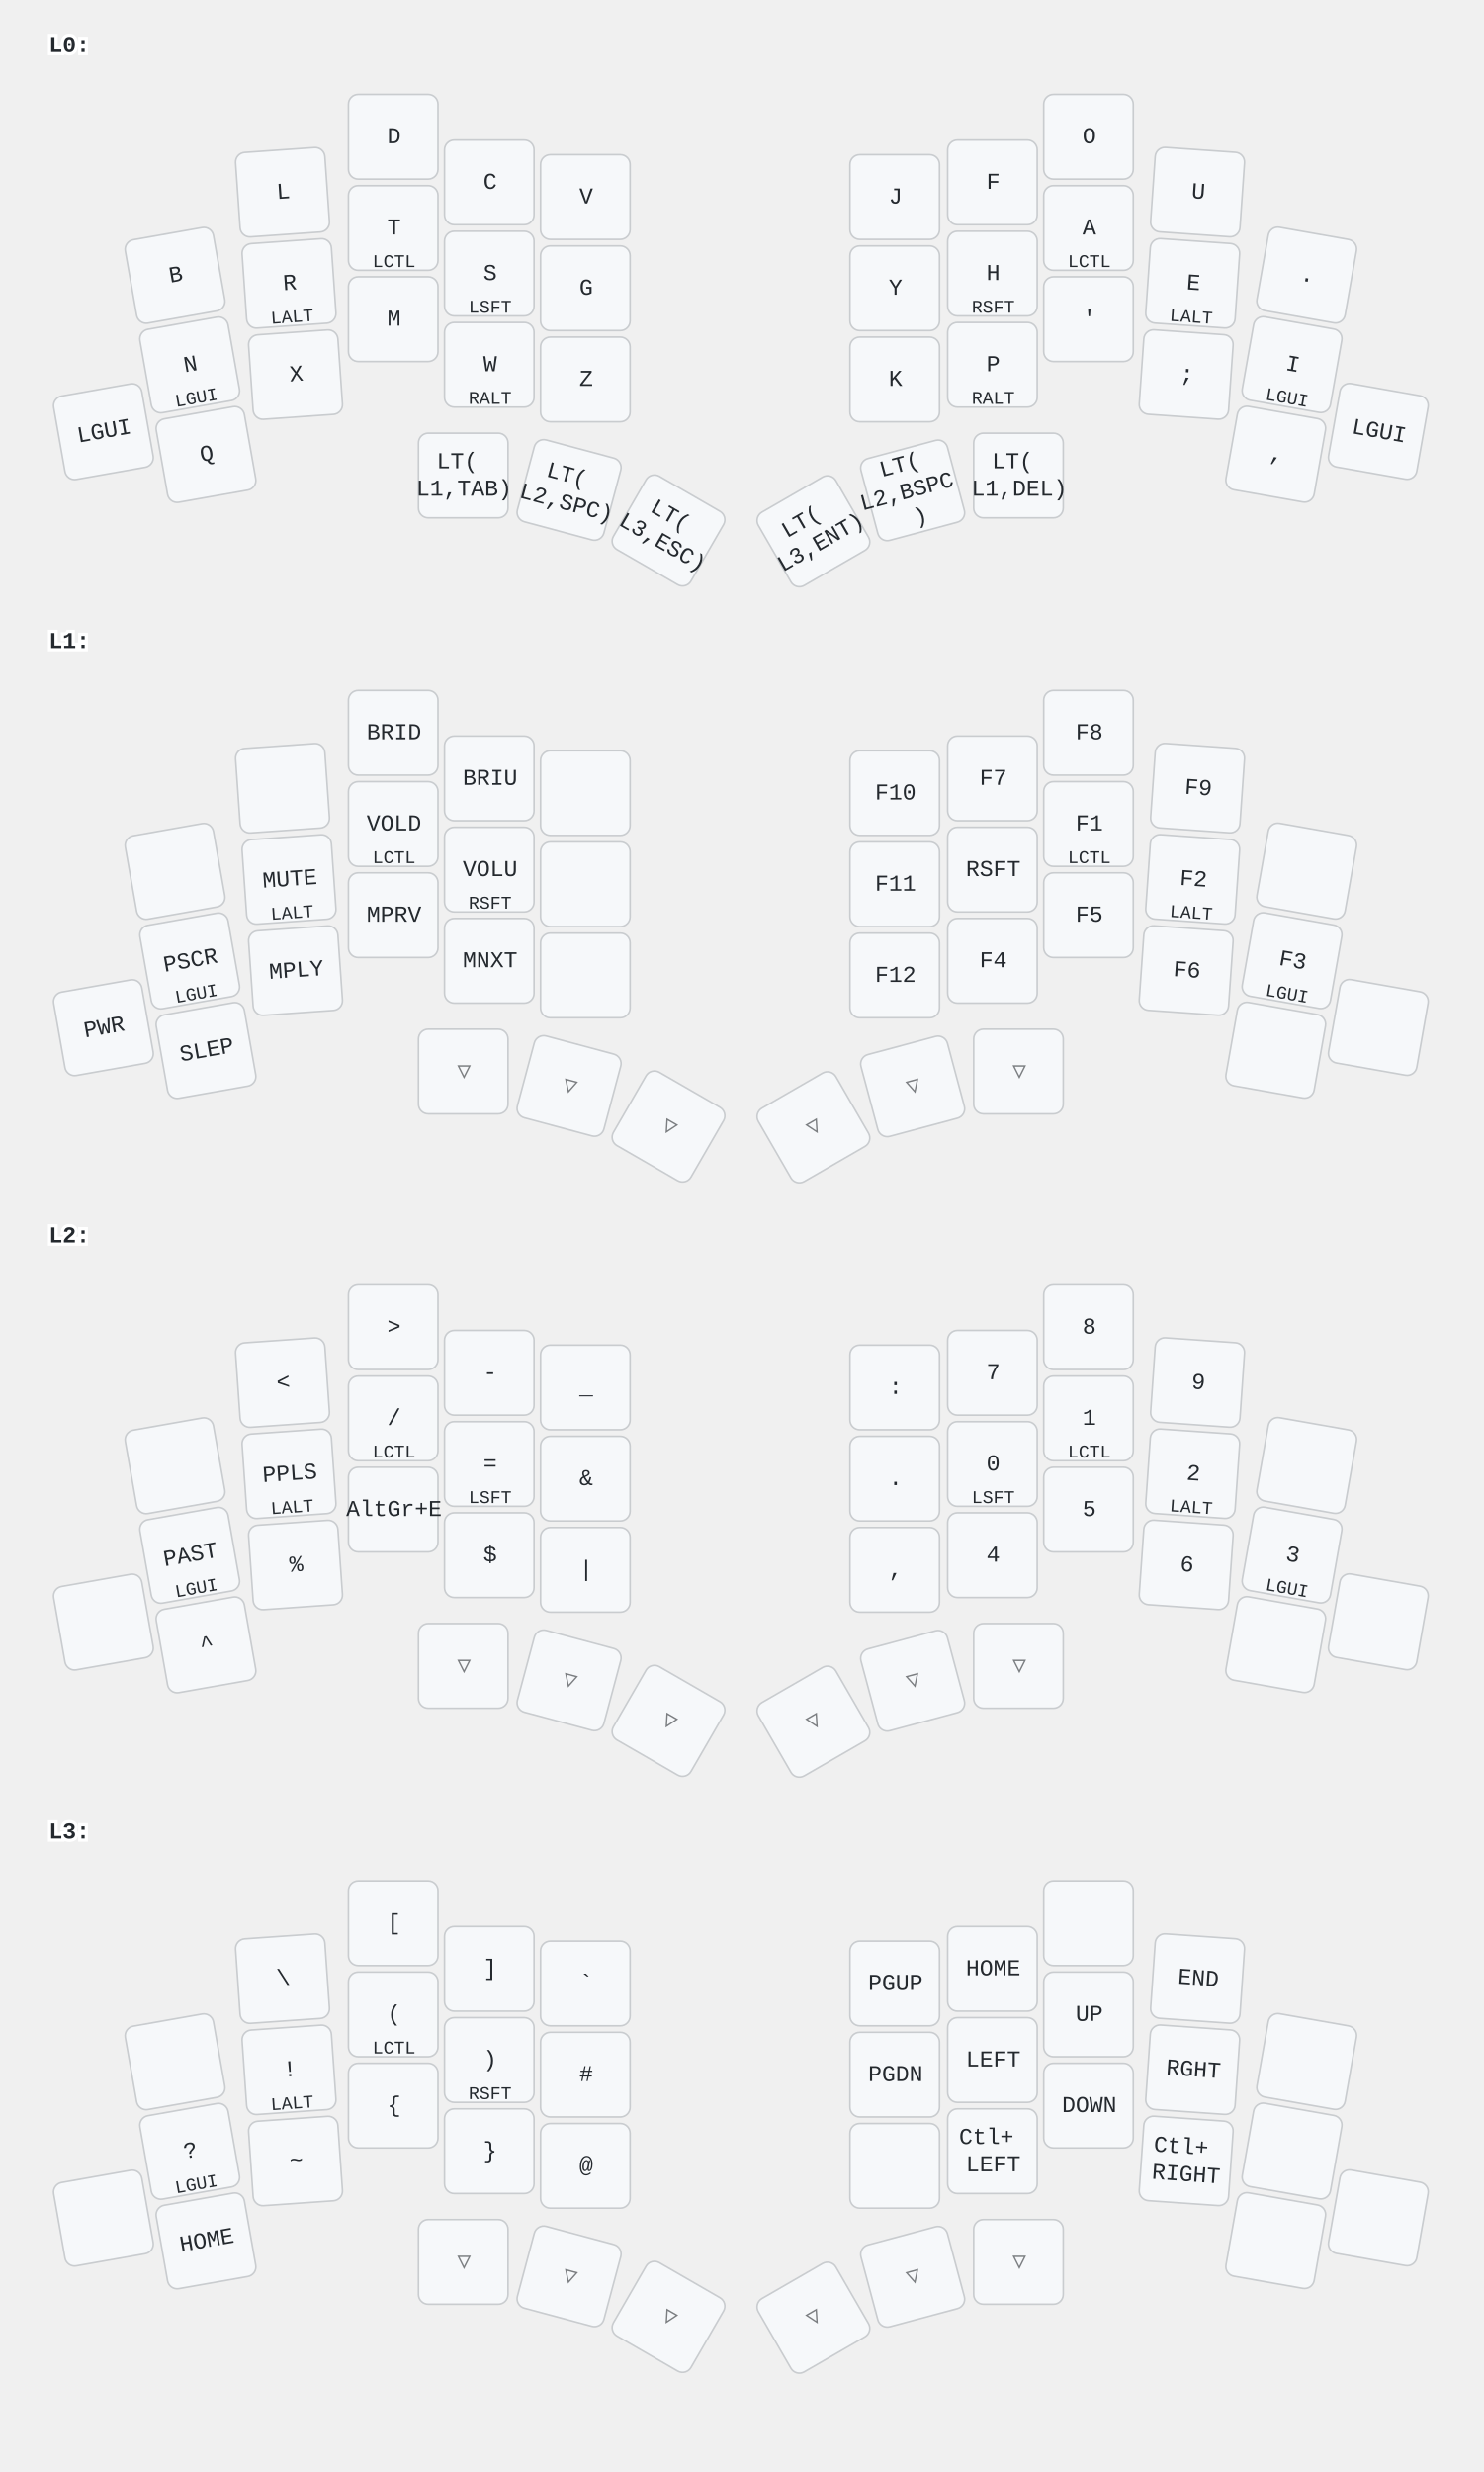
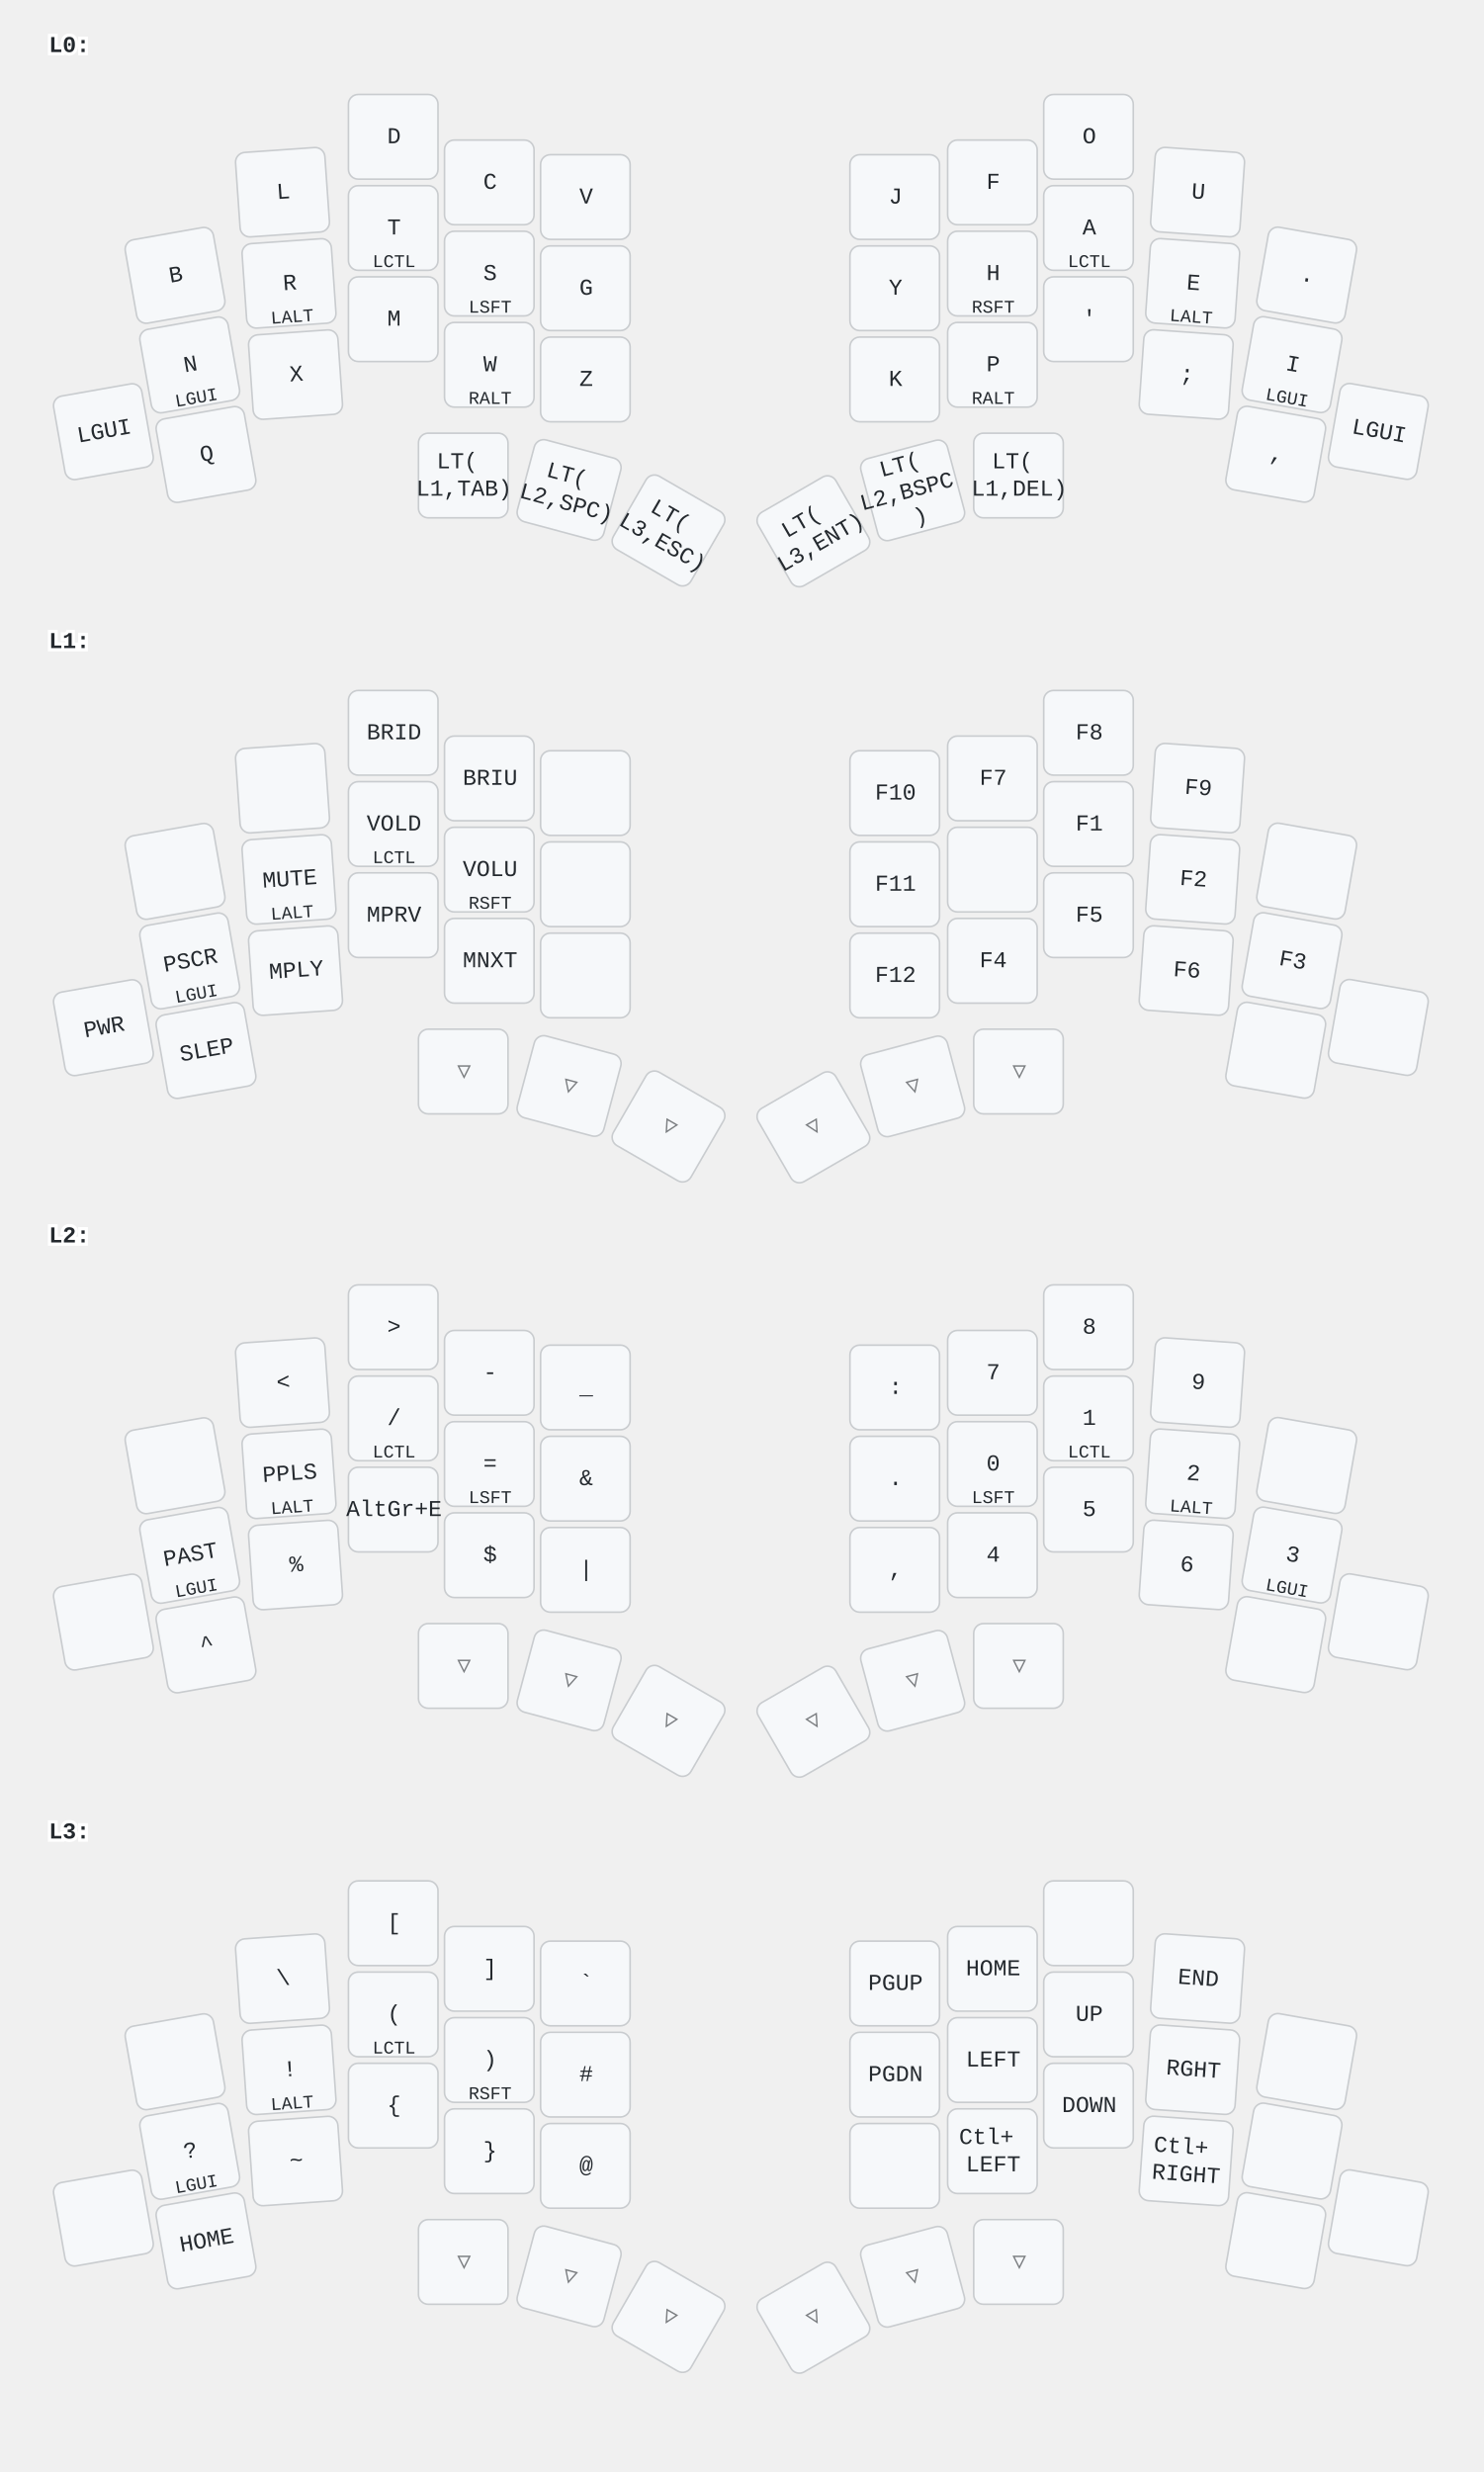
<svg xmlns="http://www.w3.org/2000/svg" width="911" height="1518" viewBox="0 0 911 1518" class="keymap">
  <style>/* inherit to force styles through use tags */
svg path {
    fill: inherit;
}

/* font and background color specifications */
svg.keymap {
    font-family: SFMono-Regular,Consolas,Liberation Mono,Menlo,monospace;
    font-size: 14px;
    font-kerning: normal;
    text-rendering: optimizeLegibility;
    fill: #24292e;
}

/* default key styling */
rect.key {
    fill: #f6f8fa;
}

rect.key, rect.combo {
    stroke: #c9cccf;
    stroke-width: 1;
}

/* default key side styling, only used is draw_key_sides is set */
rect.side {
    filter: brightness(90%);
}

/* color accent for combo boxes */
rect.combo, rect.combo-separate {
    fill: #cdf;
}

/* color accent for held keys */
rect.held, rect.combo.held {
    fill: #fdd;
}

/* color accent for ghost (optional) keys */
rect.ghost, rect.combo.ghost {
    stroke-dasharray: 4, 4;
    stroke-width: 2;
}

text {
    text-anchor: middle;
    dominant-baseline: middle;
}

/* styling for layer labels */
text.label {
    font-weight: bold;
    text-anchor: start;
    stroke: white;
    stroke-width: 4;
    paint-order: stroke;
}

/* styling for optional footer */
text.footer {
    text-anchor: end;
    dominant-baseline: auto;
    stroke: white;
    stroke-width: 4;
    paint-order: stroke;
}

/* styling for combo tap, and key non-tap label text */
text.combo, text.hold, text.shifted, text.left, text.right {
    font-size: 11px;
}

text.hold {
    text-anchor: middle;
    dominant-baseline: auto;
}

text.shifted {
    text-anchor: middle;
    dominant-baseline: hanging;
}

text.left {
    text-anchor: start;
}

text.right {
    text-anchor: end;
}

text.layer-activator {
    text-decoration: underline;
}

/* styling for hold/shifted label text in combo box */
text.combo.hold, text.combo.shifted, text.combo.left, text.combo.right {
    font-size: 8px;
}

/* lighter symbol for transparent keys */
text.trans {
    fill: #7b7e81;
}

/* styling for combo dendrons */
path.combo {
    stroke-width: 1;
    stroke: gray;
    fill: none;
}

/* Start Tabler Icons Cleanup */
/* cannot use height/width with glyphs */
.icon-tabler &gt; path {
    fill: inherit;
    stroke: inherit;
    stroke-width: 2;
}
/* hide tabler's default box */
.icon-tabler &gt; path[stroke="none"][fill="none"] {
    visibility: hidden;
}
/* End Tabler Icons Cleanup */
</style>
  <g transform="translate(30, 0)" class="layer-L0">
    <text x="0" y="28" class="label" id="L0">L0:</text>
    <g transform="translate(0, 56)">
      <g transform="translate(78, 113) rotate(-10.0)" class="key keypos-0">
        <rect rx="6" ry="6" x="-28" y="-26" width="55" height="52" class="key" />
        <text x="0" y="0" class="key tap">B</text>
      </g>
      <g transform="translate(144, 62) rotate(-4.0)" class="key keypos-1">
        <rect rx="6" ry="6" x="-28" y="-26" width="55" height="52" class="key" />
        <text x="0" y="0" class="key tap">L</text>
      </g>
      <g transform="translate(212, 28)" class="key keypos-2">
        <rect rx="6" ry="6" x="-28" y="-26" width="55" height="52" class="key" />
        <text x="0" y="0" class="key tap">D</text>
      </g>
      <g transform="translate(271, 56)" class="key keypos-3">
        <rect rx="6" ry="6" x="-28" y="-26" width="55" height="52" class="key" />
        <text x="0" y="0" class="key tap">C</text>
      </g>
      <g transform="translate(330, 65)" class="key keypos-4">
        <rect rx="6" ry="6" x="-28" y="-26" width="55" height="52" class="key" />
        <text x="0" y="0" class="key tap">V</text>
      </g>
      <g transform="translate(520, 65)" class="key keypos-5">
        <rect rx="6" ry="6" x="-28" y="-26" width="55" height="52" class="key" />
        <text x="0" y="0" class="key tap">J</text>
      </g>
      <g transform="translate(580, 56)" class="key keypos-6">
        <rect rx="6" ry="6" x="-28" y="-26" width="55" height="52" class="key" />
        <text x="0" y="0" class="key tap">F</text>
      </g>
      <g transform="translate(639, 28)" class="key keypos-7">
        <rect rx="6" ry="6" x="-28" y="-26" width="55" height="52" class="key" />
        <text x="0" y="0" class="key tap">O</text>
      </g>
      <g transform="translate(706, 62) rotate(4.0)" class="key keypos-8">
        <rect rx="6" ry="6" x="-28" y="-26" width="55" height="52" class="key" />
        <text x="0" y="0" class="key tap">U</text>
      </g>
      <g transform="translate(773, 113) rotate(10.0)" class="key keypos-9">
        <rect rx="6" ry="6" x="-28" y="-26" width="55" height="52" class="key" />
        <text x="0" y="0" class="key tap">.</text>
      </g>
      <g transform="translate(87, 168) rotate(-10.0)" class="key keypos-10">
        <rect rx="6" ry="6" x="-28" y="-26" width="55" height="52" class="key" />
        <text x="0" y="0" class="key tap">N</text>
        <text x="0" y="24" class="key hold">LGUI</text>
      </g>
      <g transform="translate(148, 118) rotate(-4.0)" class="key keypos-11">
        <rect rx="6" ry="6" x="-28" y="-26" width="55" height="52" class="key" />
        <text x="0" y="0" class="key tap">R</text>
        <text x="0" y="24" class="key hold">LALT</text>
      </g>
      <g transform="translate(212, 84)" class="key keypos-12">
        <rect rx="6" ry="6" x="-28" y="-26" width="55" height="52" class="key" />
        <text x="0" y="0" class="key tap">T</text>
        <text x="0" y="24" class="key hold">LCTL</text>
      </g>
      <g transform="translate(271, 112)" class="key keypos-13">
        <rect rx="6" ry="6" x="-28" y="-26" width="55" height="52" class="key" />
        <text x="0" y="0" class="key tap">S</text>
        <text x="0" y="24" class="key hold">LSFT</text>
      </g>
      <g transform="translate(330, 121)" class="key keypos-14">
        <rect rx="6" ry="6" x="-28" y="-26" width="55" height="52" class="key" />
        <text x="0" y="0" class="key tap">G</text>
      </g>
      <g transform="translate(520, 121)" class="key keypos-15">
        <rect rx="6" ry="6" x="-28" y="-26" width="55" height="52" class="key" />
        <text x="0" y="0" class="key tap">Y</text>
      </g>
      <g transform="translate(580, 112)" class="key keypos-16">
        <rect rx="6" ry="6" x="-28" y="-26" width="55" height="52" class="key" />
        <text x="0" y="0" class="key tap">H</text>
        <text x="0" y="24" class="key hold">RSFT</text>
      </g>
      <g transform="translate(639, 84)" class="key keypos-17">
        <rect rx="6" ry="6" x="-28" y="-26" width="55" height="52" class="key" />
        <text x="0" y="0" class="key tap">A</text>
        <text x="0" y="24" class="key hold">LCTL</text>
      </g>
      <g transform="translate(703, 118) rotate(4.0)" class="key keypos-18">
        <rect rx="6" ry="6" x="-28" y="-26" width="55" height="52" class="key" />
        <text x="0" y="0" class="key tap">E</text>
        <text x="0" y="24" class="key hold">LALT</text>
      </g>
      <g transform="translate(764, 168) rotate(10.0)" class="key keypos-19">
        <rect rx="6" ry="6" x="-28" y="-26" width="55" height="52" class="key" />
        <text x="0" y="0" class="key tap">I</text>
        <text x="0" y="24" class="key hold">LGUI</text>
      </g>
      <g transform="translate(34, 209) rotate(-10.0)" class="key keypos-20">
        <rect rx="6" ry="6" x="-28" y="-26" width="55" height="52" class="key" />
        <text x="0" y="0" class="key tap">LGUI</text>
      </g>
      <g transform="translate(97, 223) rotate(-10.0)" class="key keypos-21">
        <rect rx="6" ry="6" x="-28" y="-26" width="55" height="52" class="key" />
        <text x="0" y="0" class="key tap">Q</text>
      </g>
      <g transform="translate(152, 174) rotate(-4.0)" class="key keypos-22">
        <rect rx="6" ry="6" x="-28" y="-26" width="55" height="52" class="key" />
        <text x="0" y="0" class="key tap">X</text>
      </g>
      <g transform="translate(212, 140)" class="key keypos-23">
        <rect rx="6" ry="6" x="-28" y="-26" width="55" height="52" class="key" />
        <text x="0" y="0" class="key tap">M</text>
      </g>
      <g transform="translate(271, 168)" class="key keypos-24">
        <rect rx="6" ry="6" x="-28" y="-26" width="55" height="52" class="key" />
        <text x="0" y="0" class="key tap">W</text>
        <text x="0" y="24" class="key hold">RALT</text>
      </g>
      <g transform="translate(330, 177)" class="key keypos-25">
        <rect rx="6" ry="6" x="-28" y="-26" width="55" height="52" class="key" />
        <text x="0" y="0" class="key tap">Z</text>
      </g>
      <g transform="translate(520, 177)" class="key keypos-26">
        <rect rx="6" ry="6" x="-28" y="-26" width="55" height="52" class="key" />
        <text x="0" y="0" class="key tap">K</text>
      </g>
      <g transform="translate(580, 168)" class="key keypos-27">
        <rect rx="6" ry="6" x="-28" y="-26" width="55" height="52" class="key" />
        <text x="0" y="0" class="key tap">P</text>
        <text x="0" y="24" class="key hold">RALT</text>
      </g>
      <g transform="translate(639, 140)" class="key keypos-28">
        <rect rx="6" ry="6" x="-28" y="-26" width="55" height="52" class="key" />
        <text x="0" y="0" class="key tap">'</text>
      </g>
      <g transform="translate(699, 174) rotate(4.0)" class="key keypos-29">
        <rect rx="6" ry="6" x="-28" y="-26" width="55" height="52" class="key" />
        <text x="0" y="0" class="key tap">;</text>
      </g>
      <g transform="translate(754, 223) rotate(10.0)" class="key keypos-30">
        <rect rx="6" ry="6" x="-28" y="-26" width="55" height="52" class="key" />
        <text x="0" y="0" class="key tap">,</text>
      </g>
      <g transform="translate(817, 209) rotate(10.0)" class="key keypos-31">
        <rect rx="6" ry="6" x="-28" y="-26" width="55" height="52" class="key" />
        <text x="0" y="0" class="key tap">LGUI</text>
      </g>
      <g transform="translate(255, 236)" class="key keypos-32">
        <rect rx="6" ry="6" x="-28" y="-26" width="55" height="52" class="key" />
        <text x="0" y="0" class="key tap">
          <tspan x="0" dy="-0.6em">LT(</tspan>
          <tspan x="0" dy="1.2em">L1,TAB)</tspan>
        </text>
      </g>
      <g transform="translate(320, 245) rotate(15.0)" class="key keypos-33">
        <rect rx="6" ry="6" x="-28" y="-26" width="55" height="52" class="key" />
        <text x="0" y="0" class="key tap">
          <tspan x="0" dy="-0.6em">LT(</tspan>
          <tspan x="0" dy="1.2em">L2,SPC)</tspan>
        </text>
      </g>
      <g transform="translate(381, 270) rotate(30.0)" class="key keypos-34">
        <rect rx="6" ry="6" x="-28" y="-26" width="55" height="52" class="key" />
        <text x="0" y="0" class="key tap">
          <tspan x="0" dy="-0.6em">LT(</tspan>
          <tspan x="0" dy="1.2em">L3,ESC)</tspan>
        </text>
      </g>
      <g transform="translate(470, 270) rotate(-30.0)" class="key keypos-35">
        <rect rx="6" ry="6" x="-28" y="-26" width="55" height="52" class="key" />
        <text x="0" y="0" class="key tap">
          <tspan x="0" dy="-0.6em">LT(</tspan>
          <tspan x="0" dy="1.2em">L3,ENT)</tspan>
        </text>
      </g>
      <g transform="translate(531, 245) rotate(-15.0)" class="key keypos-36">
        <rect rx="6" ry="6" x="-28" y="-26" width="55" height="52" class="key" />
        <text x="0" y="0" class="key tap">
          <tspan x="0" dy="-1.2em">LT(</tspan>
          <tspan x="0" dy="1.2em">L2,BSPC</tspan>
          <tspan x="0" dy="1.2em">)</tspan>
        </text>
      </g>
      <g transform="translate(596, 236)" class="key keypos-37">
        <rect rx="6" ry="6" x="-28" y="-26" width="55" height="52" class="key" />
        <text x="0" y="0" class="key tap">
          <tspan x="0" dy="-0.6em">LT(</tspan>
          <tspan x="0" dy="1.2em">L1,DEL)</tspan>
        </text>
      </g>
    </g>
  </g>
  <g transform="translate(30, 366)" class="layer-L1">
    <text x="0" y="28" class="label" id="L1">L1:</text>
    <g transform="translate(0, 56)">
      <g transform="translate(78, 113) rotate(-10.0)" class="key keypos-0">
        <rect rx="6" ry="6" x="-28" y="-26" width="55" height="52" class="key" />
      </g>
      <g transform="translate(144, 62) rotate(-4.0)" class="key keypos-1">
        <rect rx="6" ry="6" x="-28" y="-26" width="55" height="52" class="key" />
      </g>
      <g transform="translate(212, 28)" class="key keypos-2">
        <rect rx="6" ry="6" x="-28" y="-26" width="55" height="52" class="key" />
        <text x="0" y="0" class="key tap">BRID</text>
      </g>
      <g transform="translate(271, 56)" class="key keypos-3">
        <rect rx="6" ry="6" x="-28" y="-26" width="55" height="52" class="key" />
        <text x="0" y="0" class="key tap">BRIU</text>
      </g>
      <g transform="translate(330, 65)" class="key keypos-4">
        <rect rx="6" ry="6" x="-28" y="-26" width="55" height="52" class="key" />
      </g>
      <g transform="translate(520, 65)" class="key keypos-5">
        <rect rx="6" ry="6" x="-28" y="-26" width="55" height="52" class="key" />
        <text x="0" y="0" class="key tap">F10</text>
      </g>
      <g transform="translate(580, 56)" class="key keypos-6">
        <rect rx="6" ry="6" x="-28" y="-26" width="55" height="52" class="key" />
        <text x="0" y="0" class="key tap">F7</text>
      </g>
      <g transform="translate(639, 28)" class="key keypos-7">
        <rect rx="6" ry="6" x="-28" y="-26" width="55" height="52" class="key" />
        <text x="0" y="0" class="key tap">F8</text>
      </g>
      <g transform="translate(706, 62) rotate(4.0)" class="key keypos-8">
        <rect rx="6" ry="6" x="-28" y="-26" width="55" height="52" class="key" />
        <text x="0" y="0" class="key tap">F9</text>
      </g>
      <g transform="translate(773, 113) rotate(10.0)" class="key keypos-9">
        <rect rx="6" ry="6" x="-28" y="-26" width="55" height="52" class="key" />
      </g>
      <g transform="translate(87, 168) rotate(-10.0)" class="key keypos-10">
        <rect rx="6" ry="6" x="-28" y="-26" width="55" height="52" class="key" />
        <text x="0" y="0" class="key tap">PSCR</text>
        <text x="0" y="24" class="key hold">LGUI</text>
      </g>
      <g transform="translate(148, 118) rotate(-4.0)" class="key keypos-11">
        <rect rx="6" ry="6" x="-28" y="-26" width="55" height="52" class="key" />
        <text x="0" y="0" class="key tap">MUTE</text>
        <text x="0" y="24" class="key hold">LALT</text>
      </g>
      <g transform="translate(212, 84)" class="key keypos-12">
        <rect rx="6" ry="6" x="-28" y="-26" width="55" height="52" class="key" />
        <text x="0" y="0" class="key tap">VOLD</text>
        <text x="0" y="24" class="key hold">LCTL</text>
      </g>
      <g transform="translate(271, 112)" class="key keypos-13">
        <rect rx="6" ry="6" x="-28" y="-26" width="55" height="52" class="key" />
        <text x="0" y="0" class="key tap">VOLU</text>
        <text x="0" y="24" class="key hold">RSFT</text>
      </g>
      <g transform="translate(330, 121)" class="key keypos-14">
        <rect rx="6" ry="6" x="-28" y="-26" width="55" height="52" class="key" />
      </g>
      <g transform="translate(520, 121)" class="key keypos-15">
        <rect rx="6" ry="6" x="-28" y="-26" width="55" height="52" class="key" />
        <text x="0" y="0" class="key tap">F11</text>
      </g>
      <g transform="translate(580, 112)" class="key keypos-16">
        <rect rx="6" ry="6" x="-28" y="-26" width="55" height="52" class="key" />
-         <text x="0" y="0" class="key tap">RSFT</text>
      </g>
      <g transform="translate(639, 84)" class="key keypos-17">
        <rect rx="6" ry="6" x="-28" y="-26" width="55" height="52" class="key" />
        <text x="0" y="0" class="key tap">F1</text>
-         <text x="0" y="24" class="key hold">LCTL</text>
      </g>
      <g transform="translate(703, 118) rotate(4.0)" class="key keypos-18">
        <rect rx="6" ry="6" x="-28" y="-26" width="55" height="52" class="key" />
        <text x="0" y="0" class="key tap">F2</text>
-         <text x="0" y="24" class="key hold">LALT</text>
      </g>
      <g transform="translate(764, 168) rotate(10.0)" class="key keypos-19">
        <rect rx="6" ry="6" x="-28" y="-26" width="55" height="52" class="key" />
        <text x="0" y="0" class="key tap">F3</text>
-         <text x="0" y="24" class="key hold">LGUI</text>
      </g>
      <g transform="translate(34, 209) rotate(-10.0)" class="key keypos-20">
        <rect rx="6" ry="6" x="-28" y="-26" width="55" height="52" class="key" />
        <text x="0" y="0" class="key tap">PWR</text>
      </g>
      <g transform="translate(97, 223) rotate(-10.0)" class="key keypos-21">
        <rect rx="6" ry="6" x="-28" y="-26" width="55" height="52" class="key" />
        <text x="0" y="0" class="key tap">SLEP</text>
      </g>
      <g transform="translate(152, 174) rotate(-4.0)" class="key keypos-22">
        <rect rx="6" ry="6" x="-28" y="-26" width="55" height="52" class="key" />
        <text x="0" y="0" class="key tap">MPLY</text>
      </g>
      <g transform="translate(212, 140)" class="key keypos-23">
        <rect rx="6" ry="6" x="-28" y="-26" width="55" height="52" class="key" />
        <text x="0" y="0" class="key tap">MPRV</text>
      </g>
      <g transform="translate(271, 168)" class="key keypos-24">
        <rect rx="6" ry="6" x="-28" y="-26" width="55" height="52" class="key" />
        <text x="0" y="0" class="key tap">MNXT</text>
      </g>
      <g transform="translate(330, 177)" class="key keypos-25">
        <rect rx="6" ry="6" x="-28" y="-26" width="55" height="52" class="key" />
      </g>
      <g transform="translate(520, 177)" class="key keypos-26">
        <rect rx="6" ry="6" x="-28" y="-26" width="55" height="52" class="key" />
        <text x="0" y="0" class="key tap">F12</text>
      </g>
      <g transform="translate(580, 168)" class="key keypos-27">
        <rect rx="6" ry="6" x="-28" y="-26" width="55" height="52" class="key" />
        <text x="0" y="0" class="key tap">F4</text>
      </g>
      <g transform="translate(639, 140)" class="key keypos-28">
        <rect rx="6" ry="6" x="-28" y="-26" width="55" height="52" class="key" />
        <text x="0" y="0" class="key tap">F5</text>
      </g>
      <g transform="translate(699, 174) rotate(4.0)" class="key keypos-29">
        <rect rx="6" ry="6" x="-28" y="-26" width="55" height="52" class="key" />
        <text x="0" y="0" class="key tap">F6</text>
      </g>
      <g transform="translate(754, 223) rotate(10.0)" class="key keypos-30">
        <rect rx="6" ry="6" x="-28" y="-26" width="55" height="52" class="key" />
      </g>
      <g transform="translate(817, 209) rotate(10.0)" class="key keypos-31">
        <rect rx="6" ry="6" x="-28" y="-26" width="55" height="52" class="key" />
      </g>
      <g transform="translate(255, 236)" class="key trans keypos-32">
        <rect rx="6" ry="6" x="-28" y="-26" width="55" height="52" class="key trans" />
        <text x="0" y="0" class="key trans tap">▽</text>
      </g>
      <g transform="translate(320, 245) rotate(15.0)" class="key trans keypos-33">
        <rect rx="6" ry="6" x="-28" y="-26" width="55" height="52" class="key trans" />
        <text x="0" y="0" class="key trans tap">▽</text>
      </g>
      <g transform="translate(381, 270) rotate(30.0)" class="key trans keypos-34">
        <rect rx="6" ry="6" x="-28" y="-26" width="55" height="52" class="key trans" />
        <text x="0" y="0" class="key trans tap">▽</text>
      </g>
      <g transform="translate(470, 270) rotate(-30.0)" class="key trans keypos-35">
        <rect rx="6" ry="6" x="-28" y="-26" width="55" height="52" class="key trans" />
        <text x="0" y="0" class="key trans tap">▽</text>
      </g>
      <g transform="translate(531, 245) rotate(-15.0)" class="key trans keypos-36">
        <rect rx="6" ry="6" x="-28" y="-26" width="55" height="52" class="key trans" />
        <text x="0" y="0" class="key trans tap">▽</text>
      </g>
      <g transform="translate(596, 236)" class="key trans keypos-37">
        <rect rx="6" ry="6" x="-28" y="-26" width="55" height="52" class="key trans" />
        <text x="0" y="0" class="key trans tap">▽</text>
      </g>
    </g>
  </g>
  <g transform="translate(30, 731)" class="layer-L2">
    <text x="0" y="28" class="label" id="L2">L2:</text>
    <g transform="translate(0, 56)">
      <g transform="translate(78, 113) rotate(-10.0)" class="key keypos-0">
        <rect rx="6" ry="6" x="-28" y="-26" width="55" height="52" class="key" />
      </g>
      <g transform="translate(144, 62) rotate(-4.0)" class="key keypos-1">
        <rect rx="6" ry="6" x="-28" y="-26" width="55" height="52" class="key" />
        <text x="0" y="0" class="key tap">&lt;</text>
      </g>
      <g transform="translate(212, 28)" class="key keypos-2">
        <rect rx="6" ry="6" x="-28" y="-26" width="55" height="52" class="key" />
        <text x="0" y="0" class="key tap">&gt;</text>
      </g>
      <g transform="translate(271, 56)" class="key keypos-3">
        <rect rx="6" ry="6" x="-28" y="-26" width="55" height="52" class="key" />
        <text x="0" y="0" class="key tap">-</text>
      </g>
      <g transform="translate(330, 65)" class="key keypos-4">
        <rect rx="6" ry="6" x="-28" y="-26" width="55" height="52" class="key" />
        <text x="0" y="0" class="key tap">_</text>
      </g>
      <g transform="translate(520, 65)" class="key keypos-5">
        <rect rx="6" ry="6" x="-28" y="-26" width="55" height="52" class="key" />
        <text x="0" y="0" class="key tap">:</text>
      </g>
      <g transform="translate(580, 56)" class="key keypos-6">
        <rect rx="6" ry="6" x="-28" y="-26" width="55" height="52" class="key" />
        <text x="0" y="0" class="key tap">7</text>
      </g>
      <g transform="translate(639, 28)" class="key keypos-7">
        <rect rx="6" ry="6" x="-28" y="-26" width="55" height="52" class="key" />
        <text x="0" y="0" class="key tap">8</text>
      </g>
      <g transform="translate(706, 62) rotate(4.0)" class="key keypos-8">
        <rect rx="6" ry="6" x="-28" y="-26" width="55" height="52" class="key" />
        <text x="0" y="0" class="key tap">9</text>
      </g>
      <g transform="translate(773, 113) rotate(10.0)" class="key keypos-9">
        <rect rx="6" ry="6" x="-28" y="-26" width="55" height="52" class="key" />
      </g>
      <g transform="translate(87, 168) rotate(-10.0)" class="key keypos-10">
        <rect rx="6" ry="6" x="-28" y="-26" width="55" height="52" class="key" />
        <text x="0" y="0" class="key tap">PAST</text>
        <text x="0" y="24" class="key hold">LGUI</text>
      </g>
      <g transform="translate(148, 118) rotate(-4.0)" class="key keypos-11">
        <rect rx="6" ry="6" x="-28" y="-26" width="55" height="52" class="key" />
        <text x="0" y="0" class="key tap">PPLS</text>
        <text x="0" y="24" class="key hold">LALT</text>
      </g>
      <g transform="translate(212, 84)" class="key keypos-12">
        <rect rx="6" ry="6" x="-28" y="-26" width="55" height="52" class="key" />
        <text x="0" y="0" class="key tap">/</text>
        <text x="0" y="24" class="key hold">LCTL</text>
      </g>
      <g transform="translate(271, 112)" class="key keypos-13">
        <rect rx="6" ry="6" x="-28" y="-26" width="55" height="52" class="key" />
        <text x="0" y="0" class="key tap">=</text>
        <text x="0" y="24" class="key hold">LSFT</text>
      </g>
      <g transform="translate(330, 121)" class="key keypos-14">
        <rect rx="6" ry="6" x="-28" y="-26" width="55" height="52" class="key" />
        <text x="0" y="0" class="key tap">&amp;</text>
      </g>
      <g transform="translate(520, 121)" class="key keypos-15">
        <rect rx="6" ry="6" x="-28" y="-26" width="55" height="52" class="key" />
        <text x="0" y="0" class="key tap">.</text>
      </g>
      <g transform="translate(580, 112)" class="key keypos-16">
        <rect rx="6" ry="6" x="-28" y="-26" width="55" height="52" class="key" />
        <text x="0" y="0" class="key tap">0</text>
        <text x="0" y="24" class="key hold">LSFT</text>
      </g>
      <g transform="translate(639, 84)" class="key keypos-17">
        <rect rx="6" ry="6" x="-28" y="-26" width="55" height="52" class="key" />
        <text x="0" y="0" class="key tap">1</text>
        <text x="0" y="24" class="key hold">LCTL</text>
      </g>
      <g transform="translate(703, 118) rotate(4.0)" class="key keypos-18">
        <rect rx="6" ry="6" x="-28" y="-26" width="55" height="52" class="key" />
        <text x="0" y="0" class="key tap">2</text>
        <text x="0" y="24" class="key hold">LALT</text>
      </g>
      <g transform="translate(764, 168) rotate(10.0)" class="key keypos-19">
        <rect rx="6" ry="6" x="-28" y="-26" width="55" height="52" class="key" />
        <text x="0" y="0" class="key tap">3</text>
        <text x="0" y="24" class="key hold">LGUI</text>
      </g>
      <g transform="translate(34, 209) rotate(-10.0)" class="key keypos-20">
        <rect rx="6" ry="6" x="-28" y="-26" width="55" height="52" class="key" />
      </g>
      <g transform="translate(97, 223) rotate(-10.0)" class="key keypos-21">
        <rect rx="6" ry="6" x="-28" y="-26" width="55" height="52" class="key" />
        <text x="0" y="0" class="key tap">^</text>
      </g>
      <g transform="translate(152, 174) rotate(-4.0)" class="key keypos-22">
        <rect rx="6" ry="6" x="-28" y="-26" width="55" height="52" class="key" />
        <text x="0" y="0" class="key tap">%</text>
      </g>
      <g transform="translate(212, 140)" class="key keypos-23">
        <rect rx="6" ry="6" x="-28" y="-26" width="55" height="52" class="key" />
        <text x="0" y="0" class="key tap">AltGr+E</text>
      </g>
      <g transform="translate(271, 168)" class="key keypos-24">
        <rect rx="6" ry="6" x="-28" y="-26" width="55" height="52" class="key" />
        <text x="0" y="0" class="key tap">$</text>
      </g>
      <g transform="translate(330, 177)" class="key keypos-25">
        <rect rx="6" ry="6" x="-28" y="-26" width="55" height="52" class="key" />
        <text x="0" y="0" class="key tap">|</text>
      </g>
      <g transform="translate(520, 177)" class="key keypos-26">
        <rect rx="6" ry="6" x="-28" y="-26" width="55" height="52" class="key" />
        <text x="0" y="0" class="key tap">,</text>
      </g>
      <g transform="translate(580, 168)" class="key keypos-27">
        <rect rx="6" ry="6" x="-28" y="-26" width="55" height="52" class="key" />
        <text x="0" y="0" class="key tap">4</text>
      </g>
      <g transform="translate(639, 140)" class="key keypos-28">
        <rect rx="6" ry="6" x="-28" y="-26" width="55" height="52" class="key" />
        <text x="0" y="0" class="key tap">5</text>
      </g>
      <g transform="translate(699, 174) rotate(4.0)" class="key keypos-29">
        <rect rx="6" ry="6" x="-28" y="-26" width="55" height="52" class="key" />
        <text x="0" y="0" class="key tap">6</text>
      </g>
      <g transform="translate(754, 223) rotate(10.0)" class="key keypos-30">
        <rect rx="6" ry="6" x="-28" y="-26" width="55" height="52" class="key" />
      </g>
      <g transform="translate(817, 209) rotate(10.0)" class="key keypos-31">
        <rect rx="6" ry="6" x="-28" y="-26" width="55" height="52" class="key" />
      </g>
      <g transform="translate(255, 236)" class="key trans keypos-32">
        <rect rx="6" ry="6" x="-28" y="-26" width="55" height="52" class="key trans" />
        <text x="0" y="0" class="key trans tap">▽</text>
      </g>
      <g transform="translate(320, 245) rotate(15.0)" class="key trans keypos-33">
        <rect rx="6" ry="6" x="-28" y="-26" width="55" height="52" class="key trans" />
        <text x="0" y="0" class="key trans tap">▽</text>
      </g>
      <g transform="translate(381, 270) rotate(30.0)" class="key trans keypos-34">
        <rect rx="6" ry="6" x="-28" y="-26" width="55" height="52" class="key trans" />
        <text x="0" y="0" class="key trans tap">▽</text>
      </g>
      <g transform="translate(470, 270) rotate(-30.0)" class="key trans keypos-35">
        <rect rx="6" ry="6" x="-28" y="-26" width="55" height="52" class="key trans" />
        <text x="0" y="0" class="key trans tap">▽</text>
      </g>
      <g transform="translate(531, 245) rotate(-15.0)" class="key trans keypos-36">
        <rect rx="6" ry="6" x="-28" y="-26" width="55" height="52" class="key trans" />
        <text x="0" y="0" class="key trans tap">▽</text>
      </g>
      <g transform="translate(596, 236)" class="key trans keypos-37">
        <rect rx="6" ry="6" x="-28" y="-26" width="55" height="52" class="key trans" />
        <text x="0" y="0" class="key trans tap">▽</text>
      </g>
    </g>
  </g>
  <g transform="translate(30, 1097)" class="layer-L3">
    <text x="0" y="28" class="label" id="L3">L3:</text>
    <g transform="translate(0, 56)">
      <g transform="translate(78, 113) rotate(-10.0)" class="key keypos-0">
        <rect rx="6" ry="6" x="-28" y="-26" width="55" height="52" class="key" />
      </g>
      <g transform="translate(144, 62) rotate(-4.0)" class="key keypos-1">
        <rect rx="6" ry="6" x="-28" y="-26" width="55" height="52" class="key" />
        <text x="0" y="0" class="key tap">\</text>
      </g>
      <g transform="translate(212, 28)" class="key keypos-2">
        <rect rx="6" ry="6" x="-28" y="-26" width="55" height="52" class="key" />
        <text x="0" y="0" class="key tap">[</text>
      </g>
      <g transform="translate(271, 56)" class="key keypos-3">
        <rect rx="6" ry="6" x="-28" y="-26" width="55" height="52" class="key" />
        <text x="0" y="0" class="key tap">]</text>
      </g>
      <g transform="translate(330, 65)" class="key keypos-4">
        <rect rx="6" ry="6" x="-28" y="-26" width="55" height="52" class="key" />
        <text x="0" y="0" class="key tap">`</text>
      </g>
      <g transform="translate(520, 65)" class="key keypos-5">
        <rect rx="6" ry="6" x="-28" y="-26" width="55" height="52" class="key" />
        <text x="0" y="0" class="key tap">PGUP</text>
      </g>
      <g transform="translate(580, 56)" class="key keypos-6">
        <rect rx="6" ry="6" x="-28" y="-26" width="55" height="52" class="key" />
        <text x="0" y="0" class="key tap">HOME</text>
      </g>
      <g transform="translate(639, 28)" class="key keypos-7">
        <rect rx="6" ry="6" x="-28" y="-26" width="55" height="52" class="key" />
      </g>
      <g transform="translate(706, 62) rotate(4.0)" class="key keypos-8">
        <rect rx="6" ry="6" x="-28" y="-26" width="55" height="52" class="key" />
        <text x="0" y="0" class="key tap">END</text>
      </g>
      <g transform="translate(773, 113) rotate(10.0)" class="key keypos-9">
        <rect rx="6" ry="6" x="-28" y="-26" width="55" height="52" class="key" />
      </g>
      <g transform="translate(87, 168) rotate(-10.0)" class="key keypos-10">
        <rect rx="6" ry="6" x="-28" y="-26" width="55" height="52" class="key" />
        <text x="0" y="0" class="key tap">?</text>
        <text x="0" y="24" class="key hold">LGUI</text>
      </g>
      <g transform="translate(148, 118) rotate(-4.0)" class="key keypos-11">
        <rect rx="6" ry="6" x="-28" y="-26" width="55" height="52" class="key" />
        <text x="0" y="0" class="key tap">!</text>
        <text x="0" y="24" class="key hold">LALT</text>
      </g>
      <g transform="translate(212, 84)" class="key keypos-12">
        <rect rx="6" ry="6" x="-28" y="-26" width="55" height="52" class="key" />
        <text x="0" y="0" class="key tap">(</text>
        <text x="0" y="24" class="key hold">LCTL</text>
      </g>
      <g transform="translate(271, 112)" class="key keypos-13">
        <rect rx="6" ry="6" x="-28" y="-26" width="55" height="52" class="key" />
        <text x="0" y="0" class="key tap">)</text>
        <text x="0" y="24" class="key hold">RSFT</text>
      </g>
      <g transform="translate(330, 121)" class="key keypos-14">
        <rect rx="6" ry="6" x="-28" y="-26" width="55" height="52" class="key" />
        <text x="0" y="0" class="key tap">#</text>
      </g>
      <g transform="translate(520, 121)" class="key keypos-15">
        <rect rx="6" ry="6" x="-28" y="-26" width="55" height="52" class="key" />
        <text x="0" y="0" class="key tap">PGDN</text>
      </g>
      <g transform="translate(580, 112)" class="key keypos-16">
        <rect rx="6" ry="6" x="-28" y="-26" width="55" height="52" class="key" />
        <text x="0" y="0" class="key tap">LEFT</text>
      </g>
      <g transform="translate(639, 84)" class="key keypos-17">
        <rect rx="6" ry="6" x="-28" y="-26" width="55" height="52" class="key" />
        <text x="0" y="0" class="key tap">UP</text>
      </g>
      <g transform="translate(703, 118) rotate(4.0)" class="key keypos-18">
        <rect rx="6" ry="6" x="-28" y="-26" width="55" height="52" class="key" />
        <text x="0" y="0" class="key tap">RGHT</text>
      </g>
      <g transform="translate(764, 168) rotate(10.0)" class="key keypos-19">
        <rect rx="6" ry="6" x="-28" y="-26" width="55" height="52" class="key" />
      </g>
      <g transform="translate(34, 209) rotate(-10.0)" class="key keypos-20">
        <rect rx="6" ry="6" x="-28" y="-26" width="55" height="52" class="key" />
      </g>
      <g transform="translate(97, 223) rotate(-10.0)" class="key keypos-21">
        <rect rx="6" ry="6" x="-28" y="-26" width="55" height="52" class="key" />
        <text x="0" y="0" class="key tap">HOME</text>
      </g>
      <g transform="translate(152, 174) rotate(-4.0)" class="key keypos-22">
        <rect rx="6" ry="6" x="-28" y="-26" width="55" height="52" class="key" />
        <text x="0" y="0" class="key tap">~</text>
      </g>
      <g transform="translate(212, 140)" class="key keypos-23">
        <rect rx="6" ry="6" x="-28" y="-26" width="55" height="52" class="key" />
        <text x="0" y="0" class="key tap">{</text>
      </g>
      <g transform="translate(271, 168)" class="key keypos-24">
        <rect rx="6" ry="6" x="-28" y="-26" width="55" height="52" class="key" />
        <text x="0" y="0" class="key tap">}</text>
      </g>
      <g transform="translate(330, 177)" class="key keypos-25">
        <rect rx="6" ry="6" x="-28" y="-26" width="55" height="52" class="key" />
        <text x="0" y="0" class="key tap">@</text>
      </g>
      <g transform="translate(520, 177)" class="key keypos-26">
        <rect rx="6" ry="6" x="-28" y="-26" width="55" height="52" class="key" />
      </g>
      <g transform="translate(580, 168)" class="key keypos-27">
        <rect rx="6" ry="6" x="-28" y="-26" width="55" height="52" class="key" />
        <text x="0" y="0" class="key tap">
          <tspan x="0" dy="-0.6em">Ctl+</tspan>
          <tspan x="0" dy="1.2em">LEFT</tspan>
        </text>
      </g>
      <g transform="translate(639, 140)" class="key keypos-28">
        <rect rx="6" ry="6" x="-28" y="-26" width="55" height="52" class="key" />
        <text x="0" y="0" class="key tap">DOWN</text>
      </g>
      <g transform="translate(699, 174) rotate(4.0)" class="key keypos-29">
        <rect rx="6" ry="6" x="-28" y="-26" width="55" height="52" class="key" />
        <text x="0" y="0" class="key tap">
          <tspan x="0" dy="-0.6em">Ctl+</tspan>
          <tspan x="0" dy="1.2em">RIGHT</tspan>
        </text>
      </g>
      <g transform="translate(754, 223) rotate(10.0)" class="key keypos-30">
        <rect rx="6" ry="6" x="-28" y="-26" width="55" height="52" class="key" />
      </g>
      <g transform="translate(817, 209) rotate(10.0)" class="key keypos-31">
        <rect rx="6" ry="6" x="-28" y="-26" width="55" height="52" class="key" />
      </g>
      <g transform="translate(255, 236)" class="key trans keypos-32">
        <rect rx="6" ry="6" x="-28" y="-26" width="55" height="52" class="key trans" />
        <text x="0" y="0" class="key trans tap">▽</text>
      </g>
      <g transform="translate(320, 245) rotate(15.0)" class="key trans keypos-33">
        <rect rx="6" ry="6" x="-28" y="-26" width="55" height="52" class="key trans" />
        <text x="0" y="0" class="key trans tap">▽</text>
      </g>
      <g transform="translate(381, 270) rotate(30.0)" class="key trans keypos-34">
        <rect rx="6" ry="6" x="-28" y="-26" width="55" height="52" class="key trans" />
        <text x="0" y="0" class="key trans tap">▽</text>
      </g>
      <g transform="translate(470, 270) rotate(-30.0)" class="key trans keypos-35">
        <rect rx="6" ry="6" x="-28" y="-26" width="55" height="52" class="key trans" />
        <text x="0" y="0" class="key trans tap">▽</text>
      </g>
      <g transform="translate(531, 245) rotate(-15.0)" class="key trans keypos-36">
        <rect rx="6" ry="6" x="-28" y="-26" width="55" height="52" class="key trans" />
        <text x="0" y="0" class="key trans tap">▽</text>
      </g>
      <g transform="translate(596, 236)" class="key trans keypos-37">
        <rect rx="6" ry="6" x="-28" y="-26" width="55" height="52" class="key trans" />
        <text x="0" y="0" class="key trans tap">▽</text>
      </g>
    </g>
  </g>
</svg>
